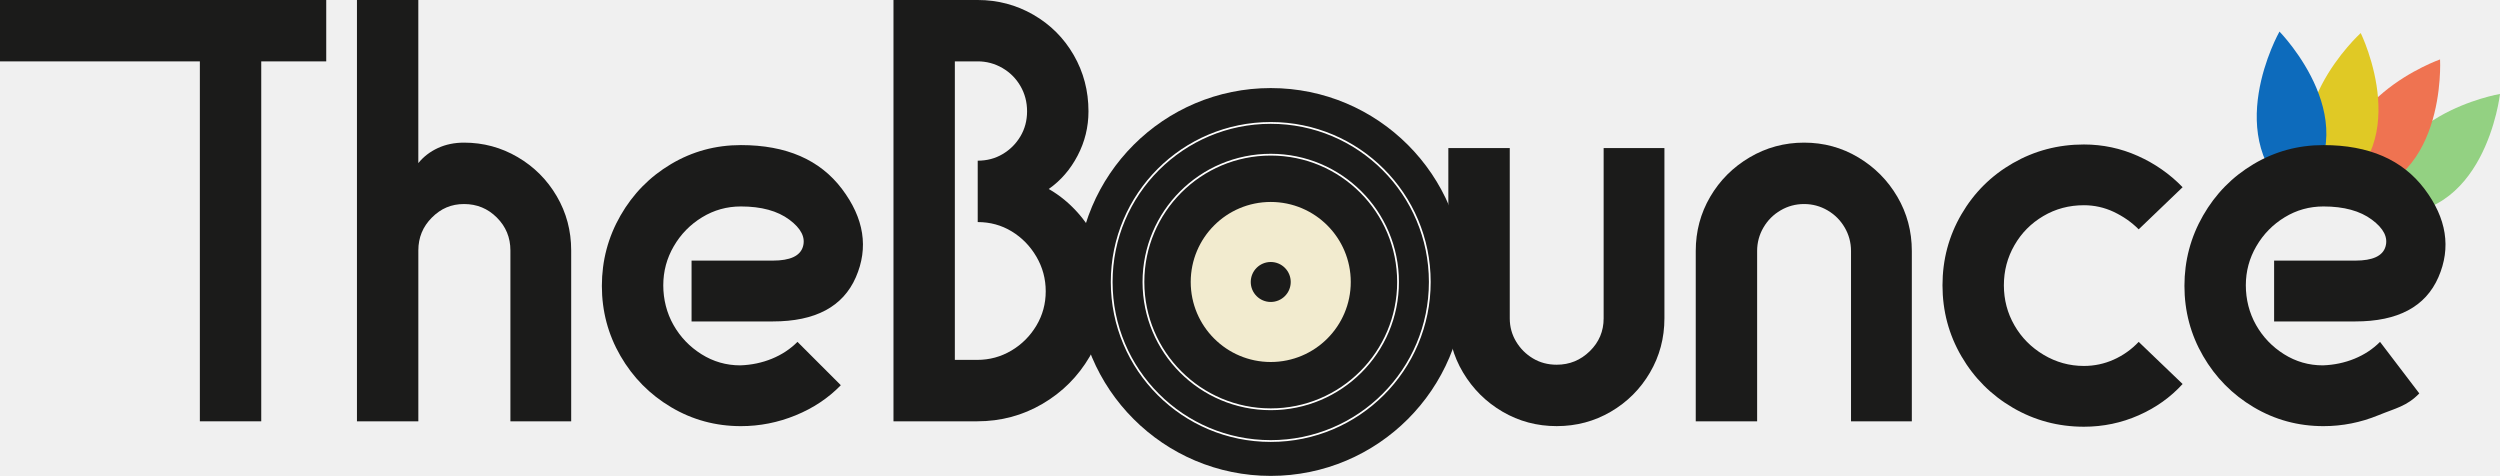
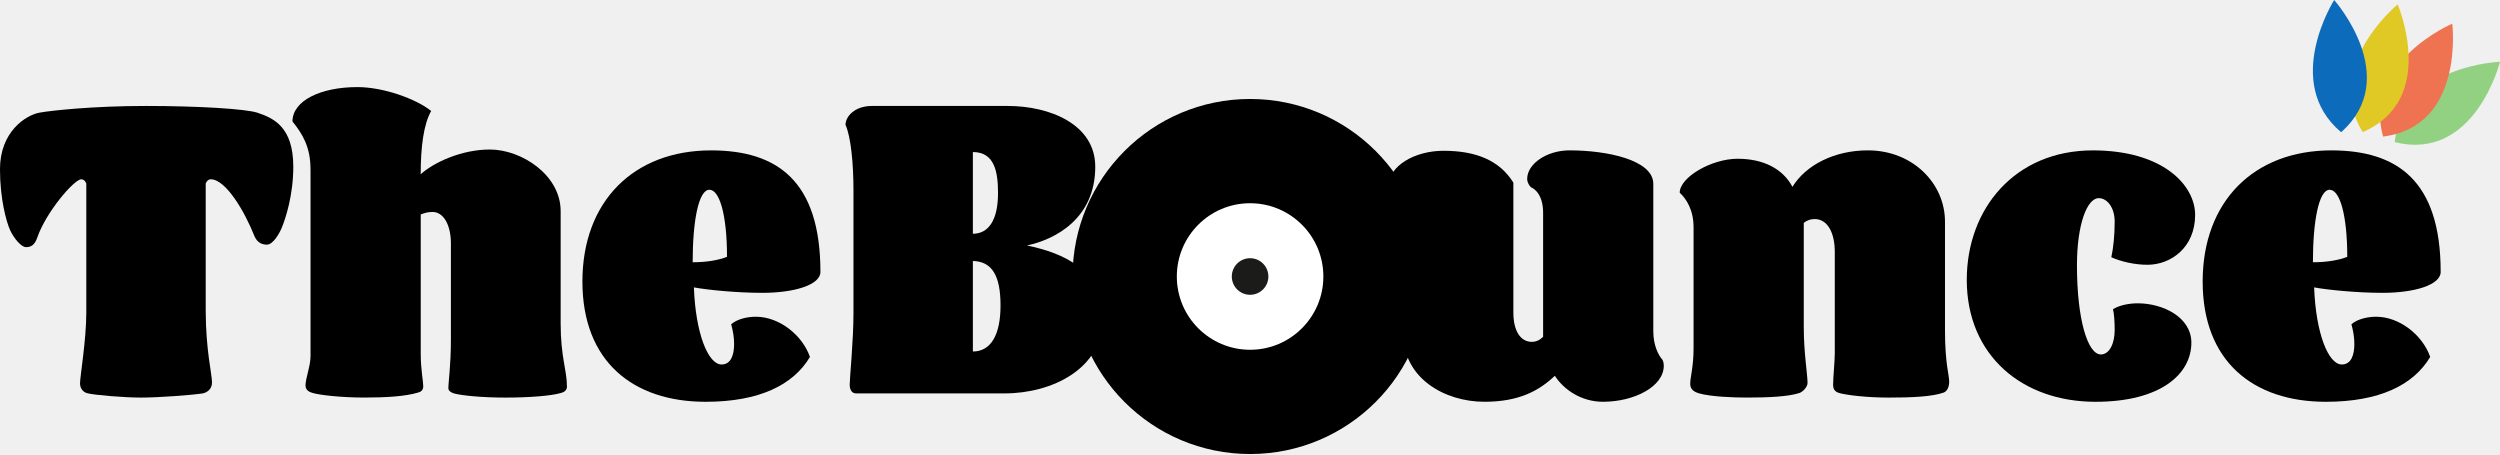
- <svg xmlns="http://www.w3.org/2000/svg" id="Layer_1" viewBox="0 0 1407.11 267.85">
+ <svg xmlns="http://www.w3.org/2000/svg" id="Layer_1" viewBox="0 0 1217.73 221.15">
  <defs>
-     <style>.cls-1{fill:#0d6bbc;}.cls-1,.cls-2,.cls-3,.cls-4,.cls-5,.cls-6{stroke-width:0px;}.cls-2{fill:#ef7351;}.cls-3{fill:#93d182;}.cls-4,.cls-7{fill:#1b1b1a;}.cls-7{stroke:#fff;stroke-miterlimit:10;}.cls-5{fill:#e0c925;}.cls-6{fill:#f2ebcf;}</style>
+     <style>.cls-1{fill:#0d6bbc;}.cls-1,.cls-2,.cls-3,.cls-4,.cls-5,.cls-6,.cls-7{stroke-width:0px;}.cls-2{fill:#ef7351;}.cls-3{fill:#93d182;}.cls-4{fill:#1b1b1a;}.cls-5{fill:#000;}.cls-6{fill:#e0c925;}.cls-7{fill:#fff;}</style>
  </defs>
-   <path class="cls-3" d="M1407.11,52.87s-69.16,11.71-67.3,67.31c58.99,6.63,67.3-67.31,67.3-67.31Z" />
-   <path class="cls-2" d="M1373.37,33.45s-66.2,23.17-55.03,77.67c59.26-3.38,55.03-77.67,55.03-77.67Z" />
-   <path class="cls-5" d="M1328.72,18.6s-51.97,47.11-20.45,92.96c53.27-26.18,20.45-92.96,20.45-92.96Z" />
-   <path class="cls-1" d="M1282.99,17.77s-34.52,61.06,9.82,94.68c42.34-41.61-9.82-94.68-9.82-94.68Z" />
-   <path class="cls-4" d="M183.62,34.55H0V0h183.62v34.55ZM112.49,237.13V0h34.55v237.13h-34.55Z" />
-   <path class="cls-4" d="M200.9,0h34.55v91.8c2.93-3.61,6.61-6.44,11.01-8.47,4.4-2.03,9.31-3.05,14.73-3.05,10.84,0,20.89,2.71,30.15,8.13,9.26,5.42,16.6,12.76,22.02,22.02,5.42,9.26,8.13,19.43,8.13,30.49v96.21h-34.21v-96.21c0-7.22-2.54-13.38-7.62-18.46-5.08-5.08-11.24-7.62-18.46-7.62s-13.04,2.54-18.12,7.62c-5.08,5.08-7.62,11.24-7.62,18.46v96.21h-34.55V0Z" />
-   <path class="cls-4" d="M389.24,146.68h45.73c9.71,0,15.35-2.59,16.94-7.79,1.58-5.19-.96-10.27-7.62-15.24-6.66-4.96-15.75-7.45-27.27-7.45-7.91,0-15.19,2.03-21.85,6.1-6.66,4.06-11.97,9.48-15.92,16.26-3.95,6.77-5.93,14.11-5.93,22.02s1.92,15.58,5.76,22.36c3.84,6.77,9.09,12.25,15.75,16.43,6.66,4.18,13.94,6.27,21.85,6.27,6.32-.22,12.25-1.47,17.78-3.73,5.53-2.26,10.33-5.42,14.4-9.49l24.39,24.39c-7,7.23-15.47,12.87-25.4,16.94-9.94,4.07-20.22,6.1-30.83,6.1-14.23,0-27.33-3.56-39.3-10.67-11.97-7.11-21.46-16.71-28.46-28.8-7-12.08-10.5-25.24-10.5-39.46s3.5-27.44,10.5-39.63c7-12.2,16.48-21.85,28.46-28.96,11.97-7.11,25.07-10.67,39.3-10.67,25.52,0,44.49,8.25,56.91,24.73,12.42,16.49,15.02,33.03,7.79,49.63-7.23,16.6-22.81,24.9-46.75,24.9h-45.73v-34.22Z" />
-   <path class="cls-4" d="M502.88,0h47.42c11.29,0,21.73,2.77,31.34,8.3,9.6,5.54,17.16,13.1,22.7,22.7,5.53,9.6,8.3,20.15,8.3,31.67,0,8.81-2.03,17.11-6.1,24.9-4.07,7.79-9.49,14.06-16.26,18.8,6.32,3.62,12.03,8.36,17.11,14.23,5.08,5.87,8.98,12.53,11.69,19.99,2.71,7.45,4.07,15.24,4.07,23.37,0,13.33-3.28,25.58-9.82,36.76-6.55,11.18-15.41,20.04-26.59,26.59-11.18,6.55-23.43,9.82-36.76,9.82h-47.09V0ZM569.27,197.32c5.87-3.5,10.55-8.18,14.06-14.06,3.5-5.87,5.25-12.31,5.25-19.31s-1.75-13.49-5.25-19.48c-3.5-5.98-8.13-10.72-13.89-14.23-5.76-3.5-12.14-5.25-19.14-5.25v-34.55c5.19,0,9.88-1.24,14.06-3.73,4.18-2.48,7.51-5.81,9.99-9.99,2.48-4.18,3.73-8.86,3.73-14.06s-1.24-9.94-3.73-14.23c-2.49-4.29-5.88-7.67-10.16-10.16-4.29-2.48-8.92-3.73-13.89-3.73h-12.87v168.02h12.53c7,0,13.43-1.75,19.31-5.25Z" />
-   <path class="cls-4" d="M678.86,229.5c-12.08-7.11-21.68-16.71-28.79-28.79-7.11-12.08-10.67-25.35-10.67-39.8s3.56-27.72,10.67-39.8c7.11-12.08,16.71-21.73,28.79-28.96,12.08-7.23,25.35-10.84,39.8-10.84s27.44,3.61,39.63,10.84c12.2,7.23,21.85,16.94,28.96,29.13,7.11,12.19,10.67,25.4,10.67,39.63s-3.56,27.73-10.67,39.8c-7.11,12.08-16.77,21.68-28.96,28.79-12.19,7.11-25.4,10.67-39.63,10.67s-27.73-3.56-39.8-10.67ZM741.19,199.7c6.89-3.95,12.31-9.37,16.26-16.26,3.95-6.89,5.93-14.4,5.93-22.53s-1.98-15.64-5.93-22.53c-3.95-6.89-9.43-12.36-16.43-16.43-7-4.06-14.56-6.1-22.69-6.1s-15.24,2.03-22.02,6.1c-6.78,4.07-12.2,9.54-16.26,16.43-4.07,6.89-6.1,14.4-6.1,22.53s1.97,15.92,5.93,22.7c3.95,6.77,9.32,12.14,16.09,16.09,6.78,3.95,14.23,5.93,22.36,5.93s15.97-1.98,22.86-5.93Z" />
-   <path class="cls-4" d="M849.76,83.33v95.87c0,4.74,1.19,9.09,3.56,13.04,2.37,3.95,5.53,7.11,9.48,9.48,3.95,2.37,8.41,3.56,13.38,3.56,7.23,0,13.43-2.54,18.63-7.62,5.19-5.08,7.79-11.23,7.79-18.46v-95.87h34.21v95.87c0,11.07-2.71,21.23-8.13,30.49-5.42,9.26-12.76,16.6-22.02,22.02-9.26,5.42-19.43,8.13-30.49,8.13s-21.23-2.71-30.49-8.13c-9.26-5.42-16.66-12.76-22.19-22.02-5.54-9.26-8.3-19.42-8.3-30.49v-95.87h34.55Z" />
-   <path class="cls-4" d="M1041.83,237.13v-95.87c0-4.74-1.19-9.15-3.56-13.21-2.37-4.06-5.59-7.28-9.65-9.65-4.07-2.37-8.47-3.56-13.21-3.56s-9.15,1.18-13.21,3.56c-4.07,2.37-7.28,5.59-9.65,9.65-2.37,4.06-3.56,8.47-3.56,13.21v95.87h-34.55v-95.87c0-11.06,2.71-21.22,8.13-30.49,5.42-9.26,12.81-16.65,22.19-22.19,9.37-5.53,19.59-8.3,30.66-8.3s21.22,2.77,30.49,8.3c9.26,5.53,16.6,12.93,22.02,22.19,5.42,9.26,8.13,19.43,8.13,30.49v95.87h-34.21Z" />
-   <path class="cls-4" d="M1189.69,119.24c-5.31-2.48-10.9-3.73-16.77-3.73-8.36,0-15.98,2.03-22.86,6.1-6.89,4.06-12.31,9.54-16.26,16.43-3.95,6.89-5.93,14.4-5.93,22.53s1.97,15.64,5.93,22.53c3.95,6.89,9.43,12.42,16.43,16.6,7,4.18,14.57,6.27,22.69,6.27,5.87,0,11.46-1.19,16.77-3.56,5.3-2.37,10-5.7,14.06-9.99l24.72,23.71c-6.78,7.45-15.02,13.33-24.72,17.61-9.71,4.29-19.99,6.44-30.83,6.44-14.45,0-27.78-3.56-39.97-10.67s-21.85-16.77-28.96-28.96c-7.11-12.19-10.67-25.52-10.67-39.97s3.56-27.78,10.67-39.97c7.11-12.19,16.77-21.79,28.96-28.79,12.19-7,25.52-10.5,39.97-10.5,10.61,0,20.72,2.15,30.32,6.44,9.6,4.29,18.01,10.16,25.23,17.61l-24.72,23.71c-4.06-4.06-8.76-7.34-14.06-9.82Z" />
-   <path class="cls-4" d="M1279.97,146.68h45.73c9.71,0,15.36-2.59,16.94-7.79,1.58-5.19-.96-10.27-7.62-15.24-6.66-4.96-15.75-7.45-27.27-7.45-7.91,0-15.19,2.03-21.85,6.1-6.66,4.06-11.97,9.48-15.92,16.26-3.95,6.77-5.93,14.11-5.93,22.02s1.92,15.58,5.76,22.36c3.84,6.77,9.09,12.25,15.75,16.43,6.66,4.18,13.94,6.27,21.85,6.27,6.32-.22,12.25-1.47,17.79-3.73,5.53-2.26,10.33-5.42,14.39-9.49l22.1,29.01c-7,7.23-13.18,8.25-23.11,12.32-9.94,4.07-20.21,6.1-30.83,6.1-14.23,0-27.33-3.56-39.29-10.67-11.97-7.11-21.46-16.71-28.46-28.8-7-12.08-10.5-25.24-10.5-39.46s3.5-27.44,10.5-39.63c7-12.2,16.48-21.85,28.46-28.96,11.96-7.11,25.06-10.67,39.29-10.67,25.52,0,44.49,8.25,56.91,24.73,12.42,16.49,15.02,33.03,7.79,49.63-7.23,16.6-22.81,24.9-46.75,24.9h-45.73v-34.22Z" />
-   <circle class="cls-4" cx="715.23" cy="158.71" r="109.14" />
-   <circle class="cls-7" cx="715.23" cy="158.71" r="89.52" />
-   <circle class="cls-7" cx="715.23" cy="158.71" r="71.65" />
-   <circle class="cls-6" cx="715.23" cy="158.71" r="45.04" />
-   <circle class="cls-4" cx="715.23" cy="158.71" r="11.25" />
+   <path class="cls-3" d="M1217.73,30.1s-47.5,1.61-51.28,39.11c39.01,9.79,51.28-39.11,51.28-39.11Z" />
+   <path class="cls-2" d="M1194.48,11.53s-43.72,18.64-33.71,54.98c39.91-4.95,33.71-54.98,33.71-54.98Z" />
+   <path class="cls-6" d="M1167.88,2.14s-36.79,30.09-17.04,62.2c36.95-15.88,17.04-62.2,17.04-62.2Z" />
+   <path class="cls-1" d="M1136.96,0s-25.46,40.13,3.38,64.4c30.08-26.7-3.38-64.4-3.38-64.4Z" />
+   <path class="cls-5" d="M100.21,151.41c0,18.98,3.06,30.82,3.06,34.9,0,3.27-2.45,4.9-4.49,5.31-5.31.82-21.43,2.04-30,2.04s-22.45-1.22-25.92-2.04c-2.04-.41-3.88-2.04-3.88-4.9,0-3.27,3.06-21.23,3.06-34.49v-62.86c-.61-1.43-1.43-2.04-2.45-2.04-3.47,0-17.14,15.92-21.43,28.37-1.22,3.47-2.86,4.69-5.51,4.69-2.24,0-5.92-4.29-7.76-8.37-1.84-4.08-4.9-15.31-4.9-29.59,0-18.37,12.65-26.33,19.19-27.55,5.51-1.02,26.12-3.27,51.84-3.27s48.58,1.43,54.29,3.27c7.96,2.65,17.55,6.94,17.55,26.33,0,14.08-3.88,25.31-5.31,28.98-1.22,3.27-4.49,8.98-7.55,8.98-3.27,0-5.1-1.84-6.12-4.29-4.69-11.84-13.88-27.55-21.23-27.55-1.02,0-1.84.61-2.45,2.04v62.05Z" />
+   <path class="cls-5" d="M151.24,82.43c0-10.61-3.67-16.94-8.78-23.27,0-10,13.47-16.74,31.64-16.74,12.65,0,28.57,5.72,35.92,11.63-3.67,6.53-5.1,17.35-5.1,30.82,6.33-5.71,19.8-12.04,33.68-12.04,15.51,0,34.49,12.45,34.49,30v54.7c0,16.53,3.06,22.65,3.06,30.82,0,1.63-1.22,2.65-2.86,3.06-4.9,1.43-15.51,2.25-27.14,2.25s-21.43-1.02-25.1-2.04c-1.22-.41-2.65-1.22-2.65-2.45,0-3.47,1.23-10.82,1.23-23.88v-46.74c0-8.78-3.47-15.31-8.98-15.31-2.45,0-4.08.61-5.71,1.22v67.96c0,7.55,1.22,13.27,1.22,15.72,0,1.84-1.02,2.65-2.45,3.06-6.12,1.84-15.31,2.45-26.33,2.45s-21.84-1.22-25.1-2.25c-1.43-.41-3.47-1.22-3.47-3.67,0-3.47,2.45-9.39,2.45-14.29v-91.03Z" />
+   <path class="cls-5" d="M399.63,132.43c0,6.33-12.65,10.21-28.37,10.21-12.25,0-26.74-1.43-33.27-2.65.82,22.45,6.94,37.55,13.47,37.55,4.49,0,6.12-4.49,6.12-10,0-3.47-.61-6.53-1.43-9.59,3.06-2.65,7.96-3.67,12.04-3.67,11.43,0,22.65,8.98,26.33,19.59-8.16,13.67-24.7,21.84-50.82,21.84-35.31,0-60.01-19.59-60.01-58.58s24.9-63.88,62.66-63.88c31.84,0,53.27,14.49,53.27,59.19ZM337.38,127.74c6.94,0,12.65-1.02,16.74-2.65,0-20.61-3.67-32.66-8.57-32.66-5.31,0-8.16,15.31-8.16,35.31Z" />
+   <path class="cls-5" d="M489.39,191.62h-72.45c-2.04,0-3.06-1.84-3.06-4.29,0-3.27,1.84-21.43,1.84-34.7v-59.8c0-13.06-1.23-26.12-3.88-32.04,0-3.88,4.29-9.18,12.86-9.18h66.13c20.61,0,42.66,8.98,42.66,29.59,0,25.51-19.8,35.51-33.27,38.37,17.55,3.67,36.94,11.63,36.94,35.72s-24.49,36.33-47.76,36.33ZM473.88,113.86c7.55,0,12.25-6.53,12.25-19.8,0-10.21-1.63-20-12.25-20v39.8ZM473.88,171.21c8.57,0,13.47-7.76,13.47-22.45s-4.29-21.43-13.47-21.63v44.08Z" />
+   <path class="cls-5" d="M606.54,195.7c-32.66,0-63.68-20.41-63.68-60.62s35.92-61.84,66.13-61.84c38.98,0,63.68,20.41,63.68,58.37,0,41.84-33.68,64.09-66.13,64.09ZM618.99,142.23c0-36.13-7.14-45.51-13.88-45.51-4.69,0-8.57,13.27-8.57,31.02,0,32.04,7.55,44.9,13.88,44.9,4.9,0,8.57-15.72,8.57-30.41Z" />
+   <path class="cls-5" d="M723.08,195.7c-19.39,0-39.6-11.43-39.6-33.27v-53.07c0-6.33-2.65-12.45-5.31-13.88-.82-.61-1.84-2.45-1.84-4.69,0-10,12.86-17.35,26.74-17.35,15.92,0,27.35,4.69,34.08,15.51v63.27c0,8.98,3.47,14.29,8.98,14.29,2.25,0,4.08-1.02,5.51-2.45v-60.21c0-8.16-3.27-11.43-5.92-12.65-.82-.82-1.84-2.25-1.84-4.08,0-7.35,9.59-13.88,20.61-13.88,18.37,0,40.82,4.69,40.82,16.33v71.84c0,6.74,2.45,11.63,4.49,13.88.41.82.61,1.84.61,2.86,0,10.21-14.49,17.55-29.59,17.55-10.41,0-18.98-5.72-23.47-12.65-7.76,7.35-17.55,12.65-34.29,12.65Z" />
+   <path class="cls-5" d="M909.84,73.24c21.84,0,37.55,16.12,37.55,34.7v52.86c0,16.53,2.04,21.63,2.04,25.1,0,2.65-1.02,4.69-2.65,5.31-5.71,2.04-15.72,2.45-26.74,2.45s-20.61-1.22-24.29-2.25c-1.43-.41-2.86-1.43-2.86-3.88,0-3.47.82-11.84.82-15.31v-49.6c0-8.78-3.27-15.92-9.8-15.92-2.04,0-3.67.61-5.31,1.84v50.82c0,12.45,1.84,23.06,1.84,27.14,0,2.25-2.65,4.49-3.88,4.9-5.51,1.84-15.51,2.25-25.51,2.25-7.14,0-17.55-.41-23.47-2.04-2.65-.82-4.29-2.04-4.29-4.69,0-3.27,1.63-8.16,1.63-17.14v-58.98c0-8.57-3.47-13.88-6.74-16.94,0-7.55,15.51-16.53,28.17-16.53s22.04,4.9,26.74,13.67c6.53-10.61,20.41-17.76,36.74-17.76Z" />
+   <path class="cls-5" d="M1041.28,147.74c12.25,0,26.12,6.74,26.12,19.19,0,15.1-14.7,28.78-46.74,28.78-35.51,0-62.66-22.45-62.66-59.39,0-34.7,23.47-63.07,61.43-63.07,34.08,0,49.8,16.94,49.8,31.43,0,15.72-11.63,24.29-23.27,24.29-6.33,0-13.06-1.63-17.55-3.67,1.02-4.69,1.63-10.82,1.63-17.35,0-6.94-3.67-11.43-7.76-11.43-5.71,0-10.61,12.86-10.61,32.66,0,26.74,5.31,43.47,11.63,43.47,4.29,0,6.74-5.51,6.74-11.84,0-3.67-.2-7.76-.82-10.21,3.27-2.04,8.16-2.86,12.04-2.86Z" />
+   <path class="cls-5" d="M1188.84,132.43c0,6.33-12.65,10.21-28.37,10.21-12.25,0-26.74-1.43-33.27-2.65.82,22.45,6.94,37.55,13.47,37.55,4.49,0,6.12-4.49,6.12-10,0-3.47-.61-6.53-1.43-9.59,3.06-2.65,7.96-3.67,12.04-3.67,11.43,0,22.65,8.98,26.33,19.59-8.16,13.67-24.7,21.84-50.82,21.84-35.31,0-60.01-19.59-60.01-58.58s24.9-63.88,62.66-63.88c31.84,0,53.27,14.49,53.27,59.19ZM1126.59,127.74c6.94,0,12.65-1.02,16.74-2.65,0-20.61-3.67-32.66-8.57-32.66-5.31,0-8.16,15.31-8.16,35.31Z" />
+   <path class="cls-4" d="M580.09,190.77c-9.57-5.64-17.18-13.24-22.81-22.81-5.64-9.57-8.45-20.08-8.45-31.54s2.82-21.96,8.45-31.54c5.63-9.57,13.24-17.22,22.81-22.95,9.57-5.73,20.08-8.59,31.54-8.59s21.74,2.86,31.4,8.59c9.66,5.73,17.31,13.42,22.95,23.08,5.64,9.66,8.45,20.13,8.45,31.4s-2.82,21.97-8.45,31.54c-5.63,9.57-13.28,17.18-22.95,22.81-9.66,5.64-20.13,8.45-31.4,8.45s-21.97-2.82-31.54-8.45ZM629.48,167.15c5.46-3.13,9.75-7.42,12.88-12.88,3.13-5.46,4.7-11.41,4.7-17.85s-1.57-12.39-4.7-17.85c-3.13-5.46-7.47-9.8-13.02-13.02-5.55-3.22-11.54-4.83-17.98-4.83s-12.08,1.61-17.44,4.83c-5.37,3.22-9.66,7.56-12.88,13.02-3.22,5.46-4.83,11.41-4.83,17.85s1.56,12.61,4.7,17.98c3.13,5.37,7.38,9.62,12.75,12.75,5.37,3.13,11.27,4.7,17.71,4.7s12.66-1.57,18.12-4.7Z" />
+   <circle class="cls-5" cx="608.91" cy="134.68" r="86.47" />
+   <circle class="cls-5" cx="608.91" cy="134.68" r="70.93" />
+   <circle class="cls-5" cx="608.91" cy="134.68" r="56.76" />
+   <circle class="cls-7" cx="608.91" cy="134.68" r="35.69" />
+   <circle class="cls-4" cx="608.91" cy="134.68" r="8.91" />
</svg>
